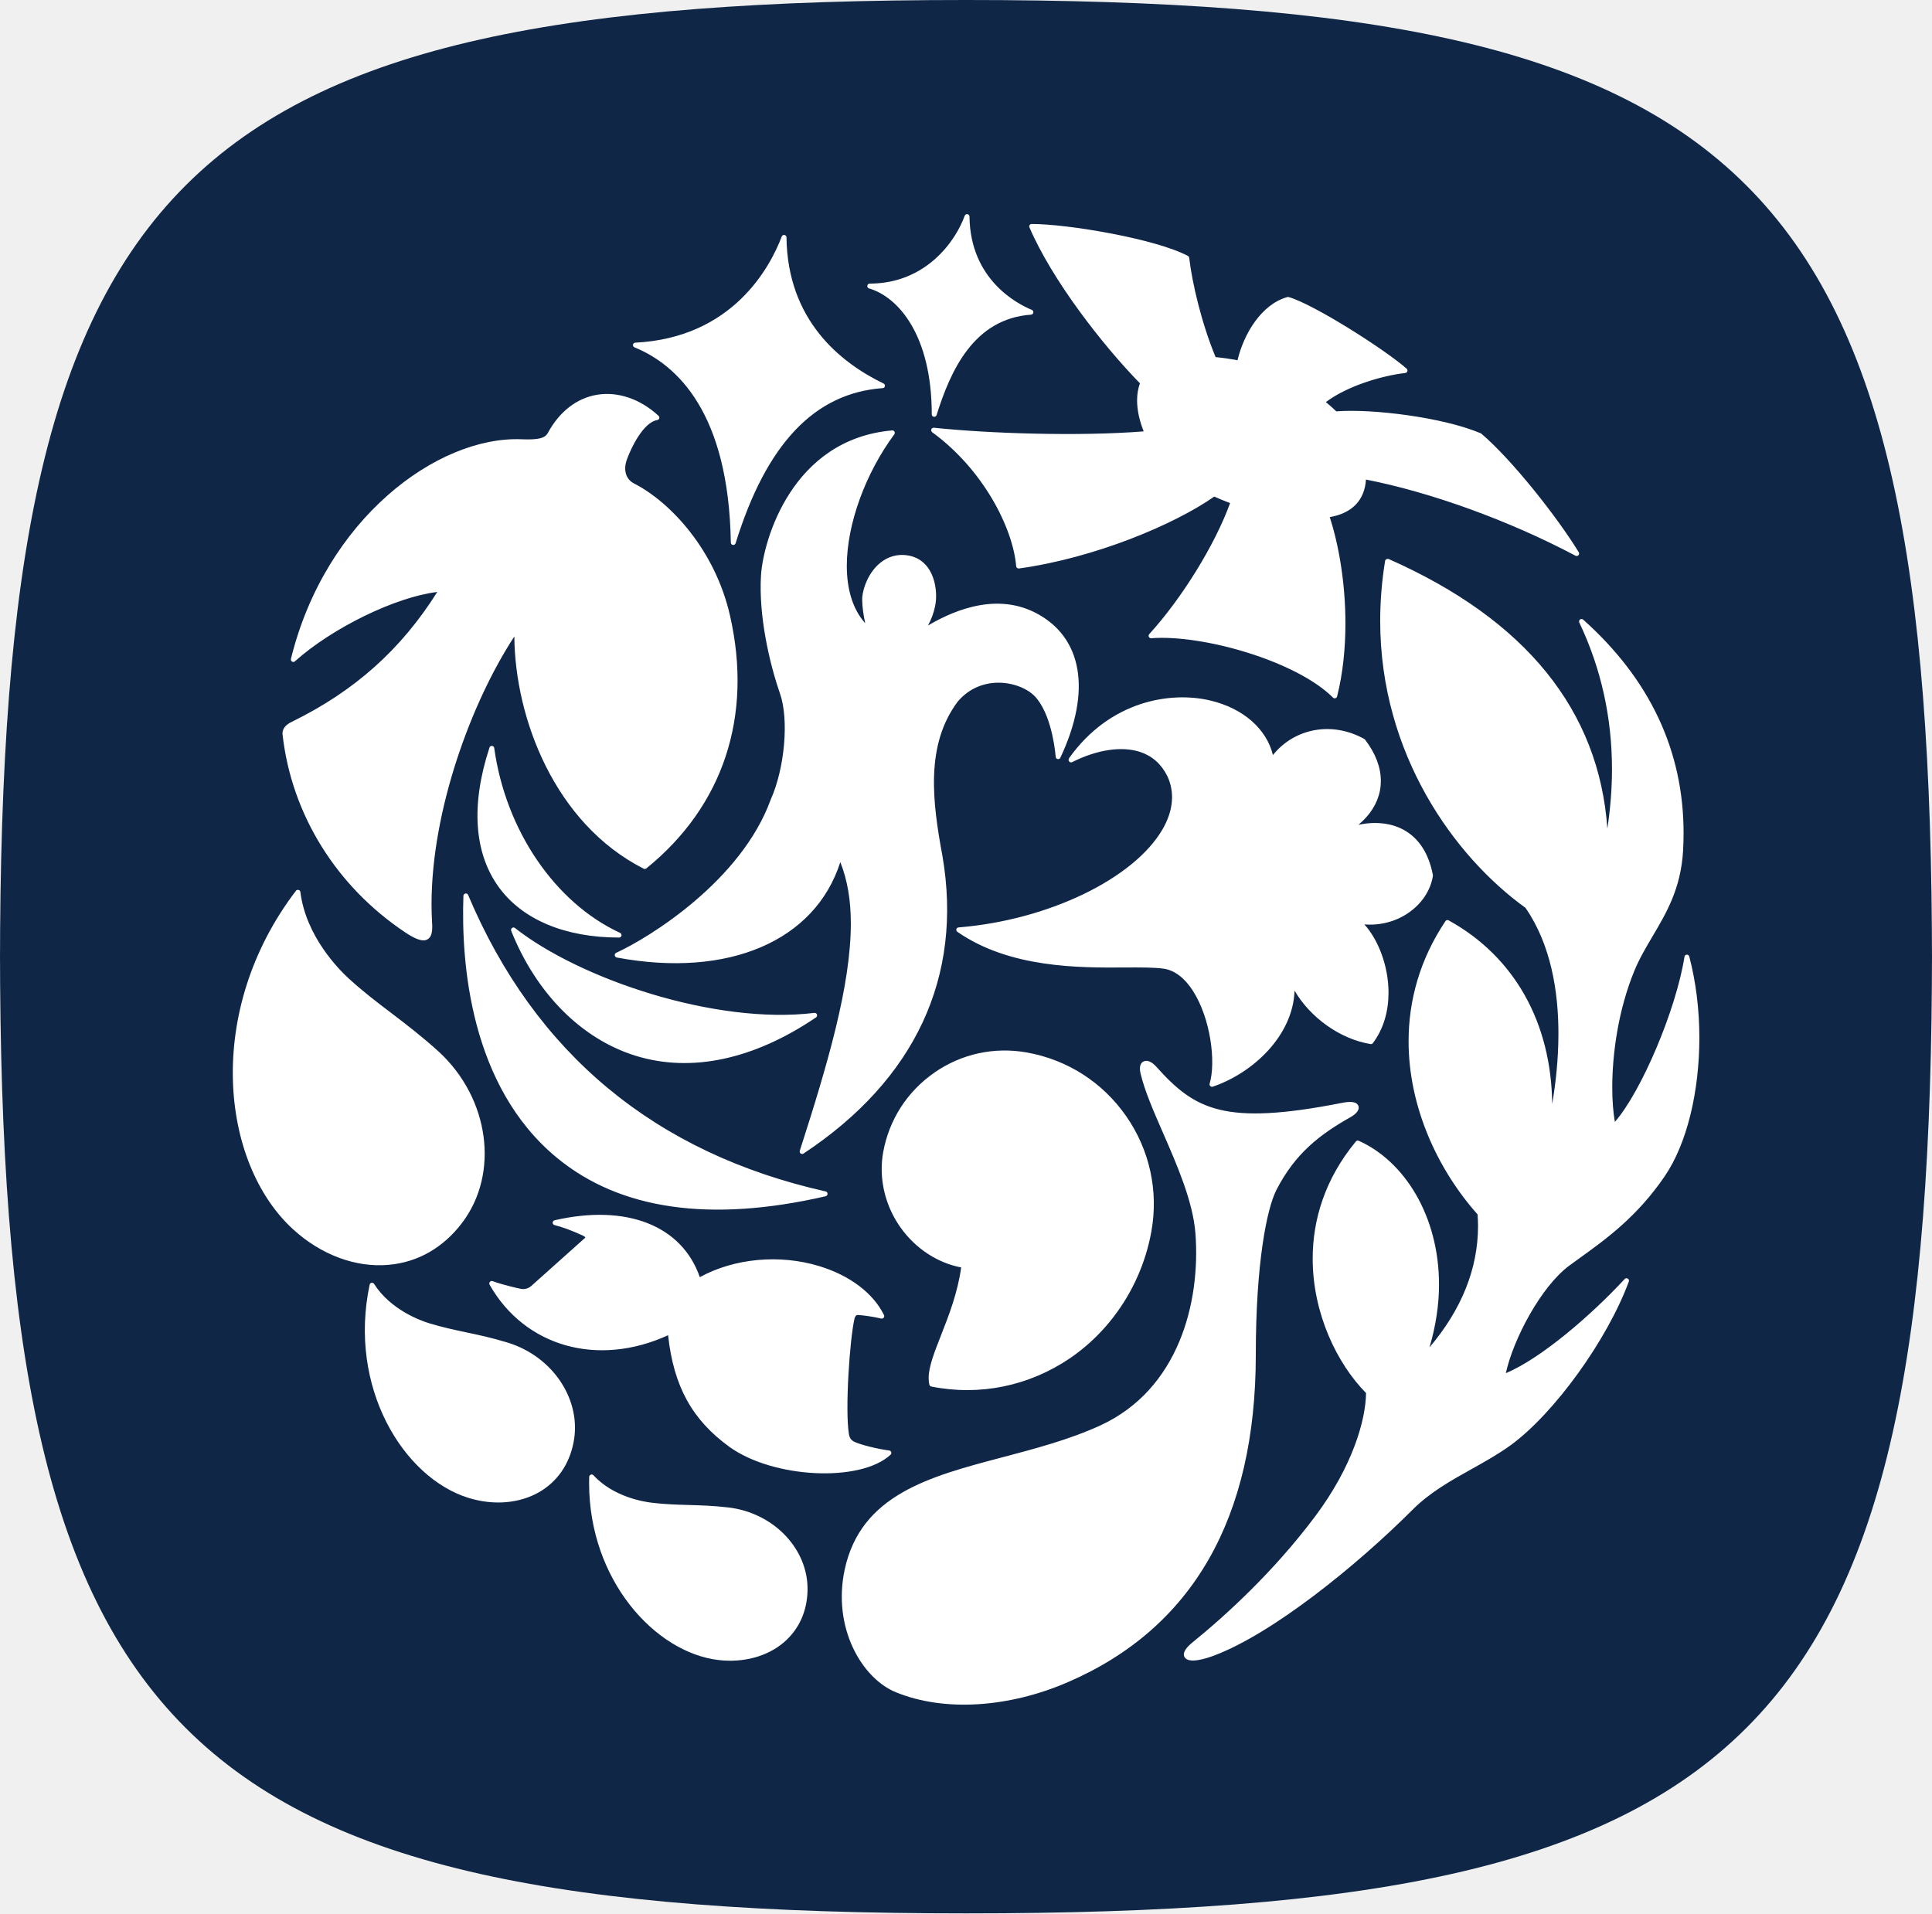
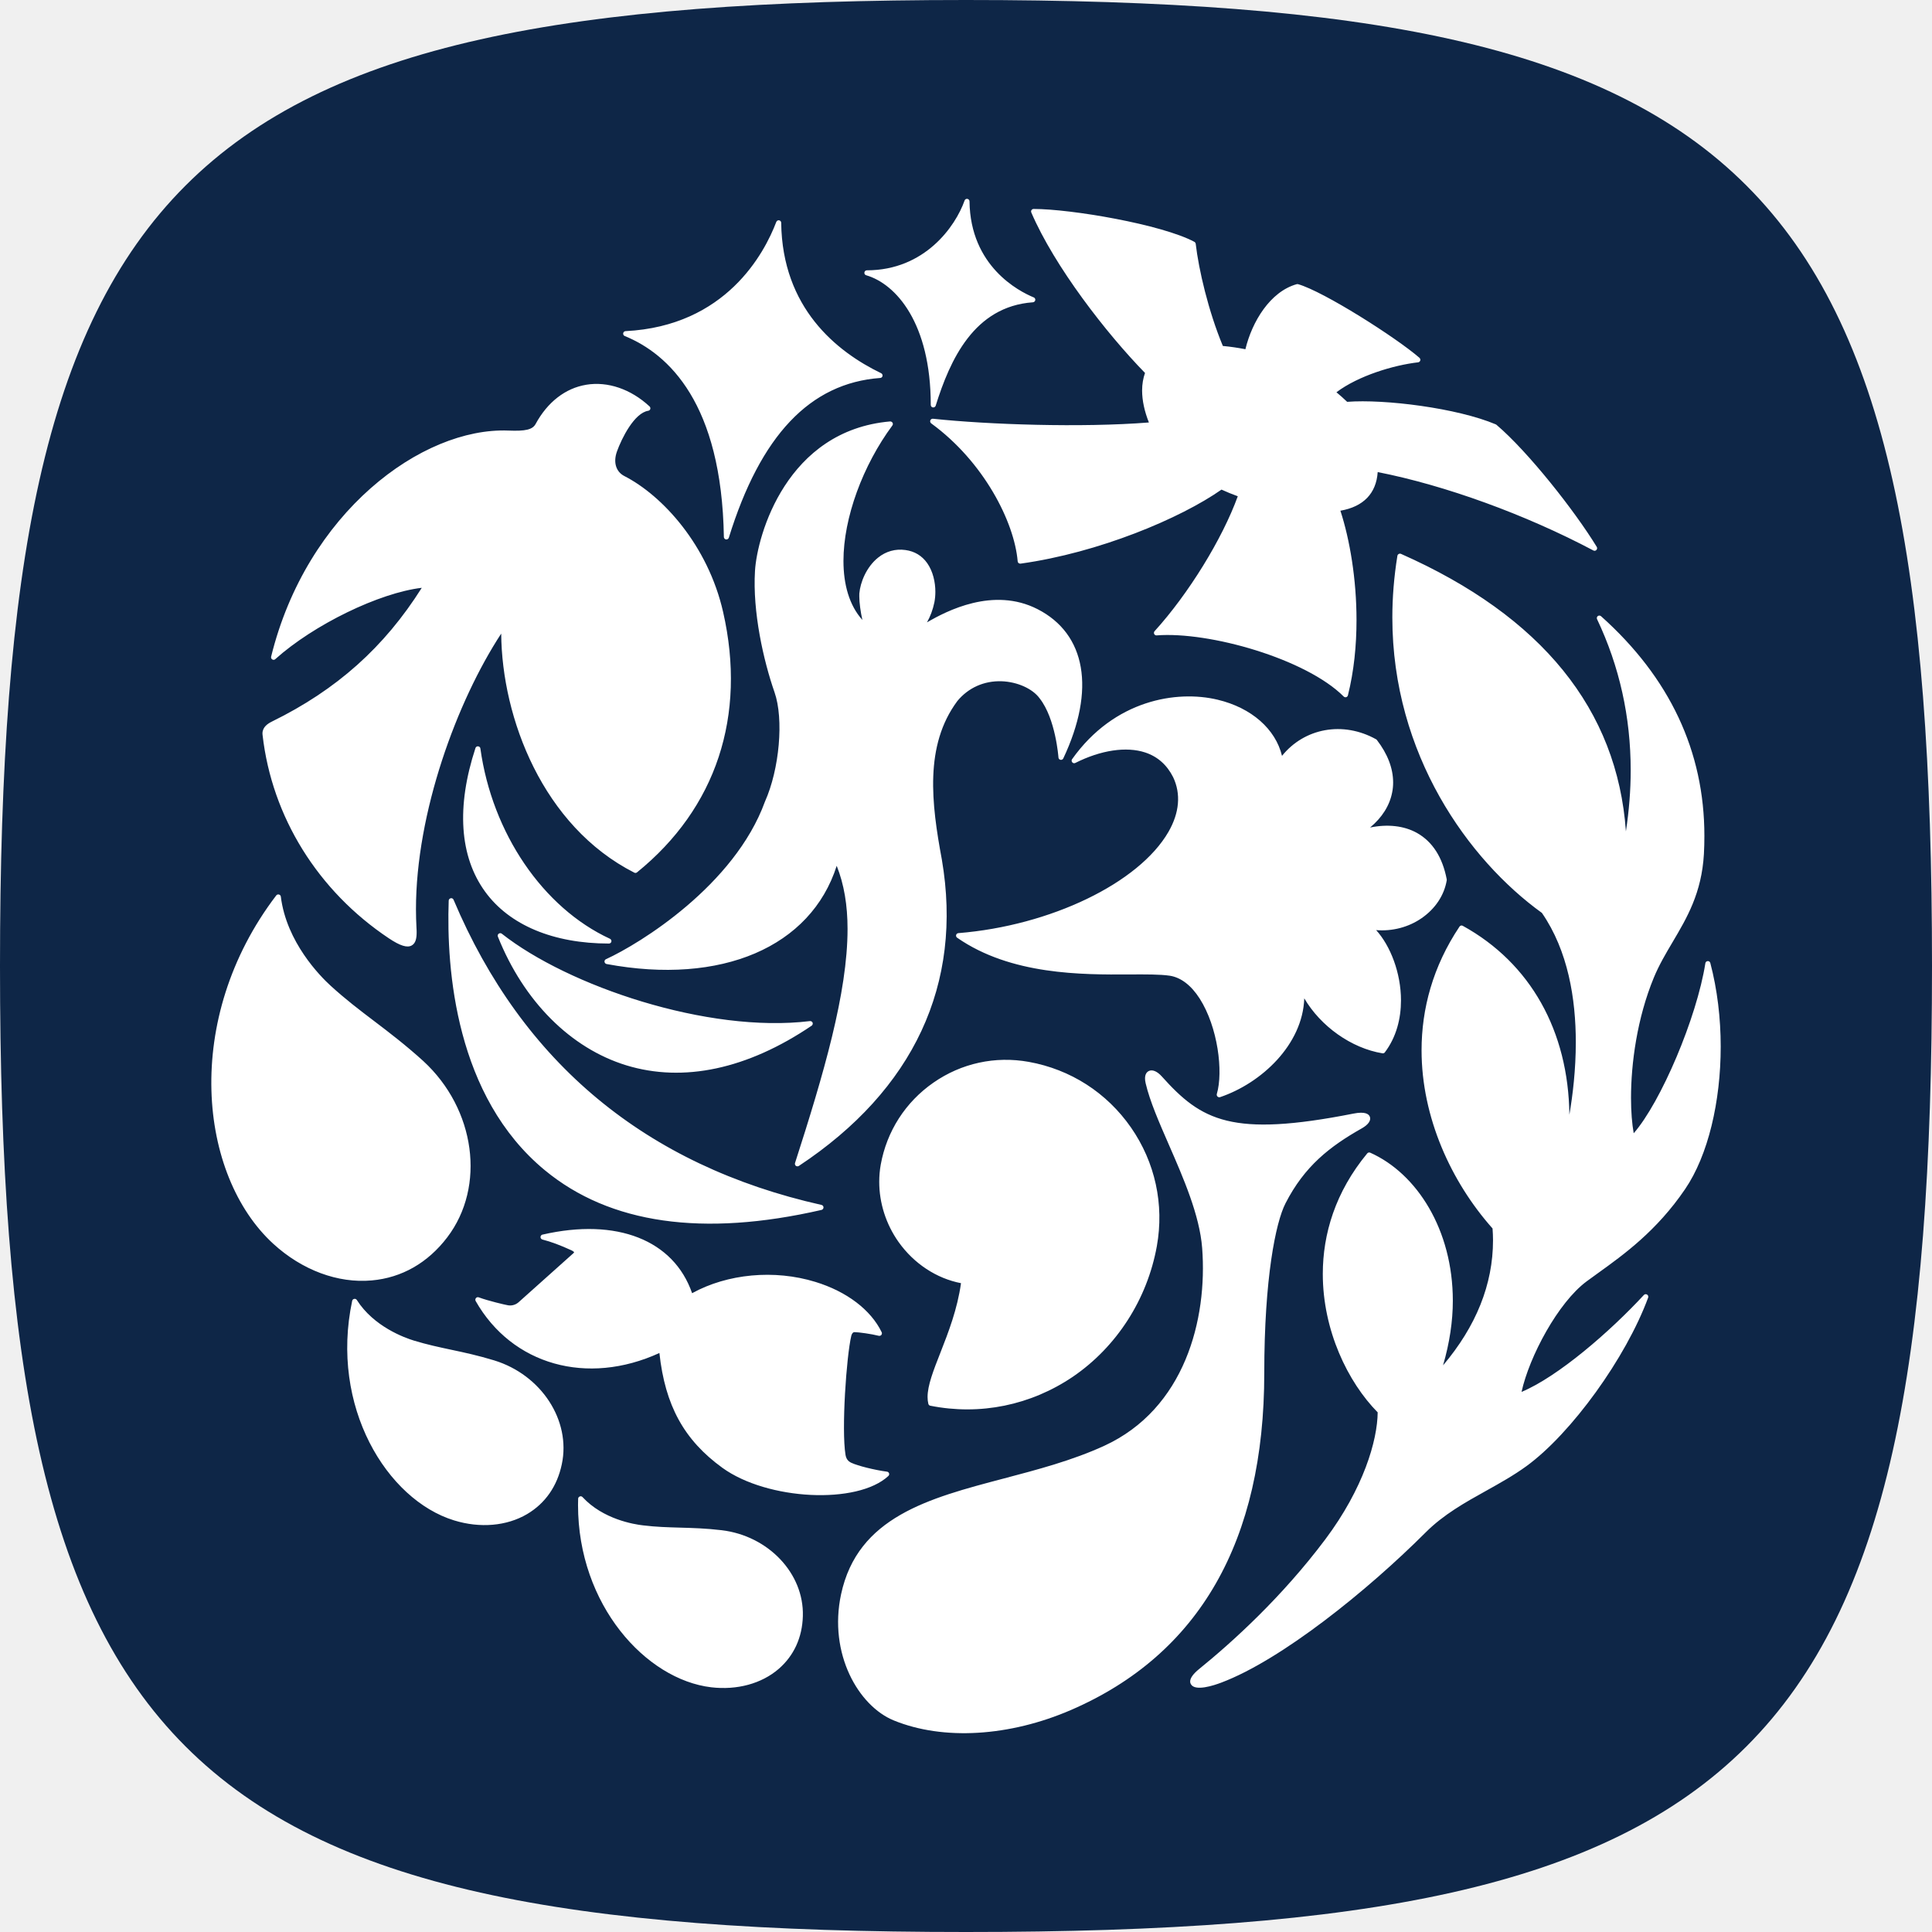
- <svg xmlns="http://www.w3.org/2000/svg" id="_レイヤー_1" data-name="レイヤー 1" viewBox="0 0 360 356.57">
+ <svg xmlns="http://www.w3.org/2000/svg" id="Favicon" viewBox="0 0 1024 1024">
  <defs>
    <style>
      .cls-1 {
        fill: #fff;
      }

      .cls-2 {
-         fill: #0f2647;
+         fill: #0e2647;
      }
    </style>
  </defs>
-   <path class="cls-2" d="M0,180C0,32.2,32.2,0,180,0c147.8,0,180,32.2,180,180v-3.43c0,147.8-32.2,180-180,180C32.2,356.57,0,324.37,0,176.57" />
-   <path id="ver1.1" class="cls-1" d="M258.34,104.21c-.13.06-.22.19-.25.33-.62,3.83-.91,7.57-.91,11.16,0,24.83,13.82,43.93,27.07,53.48,4.75,6.87,6.14,15.59,6.14,23.43,0,4.96-.55,9.54-1.16,13.11-.18-15.14-7.02-27.43-19.29-34.2-.21-.13-.46-.06-.6.14-4.83,7.21-6.87,14.89-6.87,22.39,0,12.16,5.36,23.84,12.85,32.26.05.72.09,1.43.09,2.14,0,7.99-3.07,15.58-9.04,22.64,1.19-4.06,1.77-7.99,1.77-11.69,0-12.83-6.49-23.04-14.97-26.81-.18-.08-.4-.03-.53.14-5.78,6.99-8.04,14.61-8.04,21.82,0,10.21,4.52,19.56,9.94,25.05-.05,5.1-2.56,13.75-9.49,23-7.83,10.44-16.74,18.52-22.83,23.46-1.09.88-1.63,1.65-1.63,2.27,0,.18.04.34.14.49.76,1.32,4.1.24,5.51-.3,10.86-4.09,26.41-16.61,37-27.2,3.22-3.22,7.14-5.41,10.94-7.53,2.45-1.37,5-2.79,7.29-4.45,8.14-5.93,18.02-19.62,22.04-30.52.07-.2,0-.43-.2-.54-.19-.12-.43-.09-.58.08-6.15,6.65-15.53,14.78-22.14,17.54,1.4-6.41,6.61-16.17,11.78-20.01l2.01-1.46c4.76-3.42,10.69-7.69,15.81-15.22,4.19-6.13,6.46-15.87,6.46-25.82,0-5.14-.62-10.35-1.88-15.14-.05-.21-.26-.36-.46-.34-.22,0-.4.16-.43.38-1.56,9.9-8.06,25.17-12.97,30.78-.3-1.71-.49-3.89-.49-6.4,0-6.24,1.1-14.43,4.13-21.78.95-2.3,2.15-4.32,3.41-6.45,2.57-4.36,5.25-8.86,5.66-15.94.06-1.1.09-2.18.09-3.26,0-15.3-6.27-28.66-18.71-39.77-.17-.14-.41-.15-.58-.03-.12.1-.18.23-.18.38,0,.06.01.12.04.19,4.06,8.55,6.09,17.7,6.09,27.36,0,3.62-.3,7.29-.86,11.05-1.56-22.07-15.24-38.95-40.72-50.23-.13-.06-.28-.05-.4.02ZM213.06,197.82c-.35.18-.89.71-.54,2.2.76,3.26,2.45,7.11,4.23,11.19,2.59,5.94,5.54,12.69,6,18.63.98,12.92-3.15,29.11-17.74,35.81-5.79,2.65-12.08,4.3-18.16,5.91-13.61,3.59-26.46,6.96-29.46,20.97-2.3,10.77,3.16,20.23,9.56,22.84,8.93,3.65,20.93,2.93,32.09-1.91,23.2-10.05,34.96-30.58,34.96-61,0-17.12,2.07-27.25,3.84-30.7,3.45-6.74,8.01-10.3,13.81-13.57,1.17-.66,1.72-1.44,1.47-2.09-.18-.51-.85-1.01-2.96-.59-22.07,4.36-27.52,1.29-34.7-6.72-.85-.95-1.74-1.31-2.39-.97ZM111.24,73.57c-3.75.62-7,3.13-9.15,7.1-.55,1.01-1.79,1.32-4.92,1.19-15.68-.61-36.55,14.86-42.96,40.93-.05.2.04.4.21.5.18.11.39.09.54-.05,6.99-6.27,18.85-12.02,26.52-12.92-6.77,10.75-15.4,18.46-27.13,24.21-.75.37-1.71.99-1.71,2.17,0,.09,0,.18.02.26,1.68,14.82,10.01,28.23,22.85,36.8,2.05,1.37,3.34,1.77,4.16,1.29.71-.4.87-1.31.87-2.35,0-.25,0-.51-.03-.77-.06-1.14-.1-2.27-.1-3.41,0-17.53,7.41-37.66,15.43-49.91.12,15.29,7.54,34.86,24.09,43.27.16.09.35.07.5-.04,14.34-11.61,19.88-28.35,15.59-47.14-2.75-12.09-10.96-21.05-17.87-24.6-1.53-.78-2.05-2.5-1.34-4.46.85-2.38,3.14-6.96,5.66-7.36.18-.03.32-.15.37-.31.05-.17,0-.36-.13-.48-3.39-3.14-7.57-4.57-11.48-3.92ZM166.26,80.21c-18.72,1.63-24.07,20.56-24.46,27.05-.45,7.41,1.53,16.21,3.54,21.98,1.69,4.84.9,13.9-1.74,19.8-5.51,15.15-22.65,25.72-28.78,28.52-.19.09-.29.27-.27.47.03.2.18.37.37.41,20.8,3.88,36.97-3.08,41.66-17.78,1.34,3.36,1.96,7.16,1.96,11.42,0,11.58-4.32,26.25-9.51,42.37-.01.04-.02.09-.02.13,0,.14.06.29.18.38.16.11.38.12.54.01,20.79-13.76,29.74-32.92,25.88-55.46h0c-1.88-10.1-3.2-20.63,2.81-28.71,1.98-2.4,4.83-3.67,8-3.57,2.85.1,5.63,1.35,6.9,3.12,2.88,3.67,3.39,10.62,3.39,10.69,0,.21.17.38.38.42.21.04.4-.07.49-.25,5.88-12.45,4.13-22.55-4.68-27.04-8-4.07-16.44.33-19.99,2.4.61-1.1,1.06-2.28,1.34-3.63.11-.57.18-1.21.18-1.9,0-1.73-.43-3.7-1.48-5.19-.95-1.34-2.28-2.14-3.95-2.37-1.8-.25-3.51.23-4.94,1.38-2.11,1.69-3.22,4.48-3.4,6.5,0,.16,0,.32,0,.49,0,1.14.24,2.87.56,4.29-2.37-2.64-3.43-6.42-3.43-10.69,0-7.82,3.52-17.31,8.85-24.51.07-.08.09-.18.09-.27s-.01-.16-.06-.23c-.08-.16-.26-.24-.44-.24ZM86.73,166.52c-.22.04-.37.21-.38.43-.44,12.5,1.25,35.47,17.41,48.8,11.77,9.72,28.61,12.12,50.09,7.18.21-.05.35-.24.35-.46,0-.21-.14-.4-.36-.44-31.74-7.12-54.15-25.71-66.61-55.24-.08-.2-.29-.33-.5-.28ZM91.2,139.34c-3.48,10.62-2.88,19.62,1.74,25.98,4.4,6.07,12.36,9.4,22.42,9.4.21,0,.4-.14.44-.35.05-.2-.06-.42-.25-.52-12.13-5.6-21.33-19.11-23.46-34.46-.02-.21-.2-.37-.42-.38-.21-.03-.41.1-.47.32ZM95.41,172.94c-.16.12-.23.34-.15.54,4.68,11.71,13.16,20.19,23.24,23.29,10.34,3.17,21.94.69,33.56-7.17.17-.12.24-.35.17-.55-.07-.19-.28-.31-.49-.29-18.49,2.26-43.77-6.35-55.78-15.82-.15-.13-.39-.13-.56,0ZM145.66,44.09c-2.14,5.64-9.1,18.85-27.29,19.77-.21,0-.39.17-.42.38-.03.21.08.42.28.49,7.97,3.26,17.55,12.21,17.95,36.38,0,.23.17.41.39.45.22.03.44-.11.5-.32,5.74-18.53,14.7-27.98,27.4-28.91.21,0,.38-.16.42-.36.04-.21-.07-.41-.25-.5-8.15-3.94-17.9-11.86-18.09-27.23,0-.22-.16-.41-.38-.45s-.43.09-.51.29ZM179.75,40.21c-1.65,4.7-7.24,12.64-17.69,12.64-.22,0-.42.16-.45.4-.04.22.1.44.32.5,5.4,1.57,11.69,8.65,11.69,23.47,0,.23.16.43.39.45.23.04.44-.1.51-.32,2.6-8.31,6.94-17.95,17.6-18.71.21-.02.39-.18.43-.39.03-.21-.09-.43-.28-.5-2.69-1.11-11.48-5.62-11.62-17.39,0-.22-.16-.4-.38-.45-.22-.04-.44.09-.5.3ZM55.14,166.01c-17.07,22.39-14.06,50.69-.54,63.07h0c5.21,4.77,11.7,7.19,17.83,6.63,5.42-.48,10.14-3.17,13.65-7.79,7.02-9.22,5.13-23.23-4.32-31.93-3.25-2.94-6.14-5.14-8.92-7.26-2.67-2.02-5.18-3.94-7.86-6.38-1.85-1.7-7.98-7.86-9.01-16.13-.02-.18-.15-.32-.34-.37-.18-.05-.37,0-.49.15ZM69.25,239.05c-.19.03-.33.17-.37.36-4.06,19.12,6.26,35.98,18.44,39.74h0c4.71,1.45,9.53,1.03,13.23-1.13,3.28-1.94,5.45-5.04,6.28-9.01,1.69-7.93-3.69-16.19-12.24-18.81-2.92-.89-5.38-1.42-7.77-1.92-2.25-.48-4.38-.93-6.78-1.66-1.65-.5-7.25-2.51-10.33-7.35-.1-.16-.28-.23-.47-.2ZM110.08,274.82c-.17.07-.29.22-.29.41-.02.38-.02.76-.02,1.14,0,18.09,12.3,31.6,24.12,32.99,4.66.54,9.11-.66,12.21-3.33,2.75-2.38,4.27-5.68,4.37-9.56.22-7.7-6.23-14.53-14.71-15.54-2.88-.34-5.26-.4-7.58-.47-2.2-.06-4.29-.12-6.65-.41-1.63-.18-7.24-1.1-10.95-5.12-.12-.14-.32-.19-.5-.12ZM133.89,309.36h0ZM174.1,199.9c-5.06,3.51-8.45,8.79-9.54,14.86-.18,1.02-.27,2.06-.27,3.09,0,3.81,1.21,7.66,3.51,10.9,2.79,3.92,6.88,6.6,11.3,7.45-.65,4.69-2.27,8.87-3.73,12.58-1.27,3.24-2.33,5.92-2.33,8.03,0,.43.04.85.14,1.24.05.18.18.31.35.34,9.02,1.8,18.19-.08,25.84-5.27,7.91-5.4,13.44-14.01,15.17-23.62,1.36-7.55-.31-15.18-4.68-21.48-4.39-6.31-10.95-10.53-18.51-11.88-6.07-1.09-12.2.24-17.26,3.76ZM199.2,141.34c-.12.18-.11.41.03.57.13.17.36.21.55.12,4.64-2.34,9.26-3.02,12.67-1.9,2.23.74,3.93,2.24,5.05,4.47,1.43,3.02,1.14,6.44-.85,9.9-5.35,9.27-21.34,16.98-38.03,18.33-.2.02-.37.14-.41.33-.05.18.02.39.18.49,9.75,6.77,22.63,6.7,31.17,6.65,2.97-.02,5.55-.03,7.33.23,2.01.31,3.87,1.74,5.4,4.13,3.31,5.18,4.3,13.26,3.11,17.28-.04.16,0,.35.12.46.12.12.3.16.46.11,7.48-2.53,14.96-9.51,15.24-17.89,2.96,5.05,8.52,9.03,14.16,9.95.17.03.34-.04.44-.18,2.07-2.76,2.91-6.09,2.91-9.4,0-4.97-1.92-9.88-4.5-12.72,2.9.23,5.84-.5,8.25-2.18,2.47-1.71,4.07-4.14,4.52-6.84.01-.05,0-.12,0-.17-.76-4-2.58-6.83-5.4-8.41-2.36-1.31-5.35-1.62-8.47-.97,2.16-1.8,3.54-3.97,4-6.37.12-.6.17-1.19.17-1.8,0-2.54-1-5.17-2.95-7.7-.03-.05-.09-.08-.14-.12-5.98-3.33-12.96-2.04-17.02,3-1.17-4.85-5.51-8.7-11.65-10.16-7.37-1.76-18.69,0-26.35,10.76ZM103.34,227.41c-.21.05-.35.23-.36.44h0c0,.22.14.39.34.45,1.52.38,3.23,1.02,5.22,1.93.4.18.51.33.52.38h0s-.02.05-.07.1l-10.04,8.98c-.74.61-1.52.56-1.82.51-.54-.09-3.63-.81-5.34-1.45-.18-.07-.39-.02-.51.14-.13.15-.14.35-.05.53,6.59,11.59,20.2,15.39,33.26,9.41,1.03,9.5,4.46,15.75,11.42,20.8,8.15,5.88,24.42,6.68,30.03,1.47.13-.12.18-.31.13-.48-.06-.17-.21-.3-.39-.31-2.21-.29-5.29-1.06-6.46-1.61-.61-.29-.92-.73-1.04-1.45-.74-4.58.16-17.77,1.05-21.54.08-.31.27-.65.57-.65.71,0,3.1.33,4.39.66.17.04.36-.02.47-.15.11-.14.14-.33.06-.49-1.96-4.05-6.33-7.37-12-9.11-7.45-2.29-15.94-1.47-22.32,2.04-3.33-9.62-13.63-13.69-27.08-10.6ZM191.86,41.94c-.05.08-.08.17-.08.25,0,.06.02.12.04.18,4.21,9.81,13.58,21.88,20.59,29.06-.34.96-.53,2.02-.53,3.17,0,1.8.43,3.79,1.23,5.79-12.19.97-29.14.38-39.09-.68-.21-.02-.4.11-.48.29-.07.2,0,.42.16.55,9.48,6.91,15.04,17.79,15.65,24.97.01.13.07.25.18.32.1.08.22.12.35.1,14.17-1.97,28.96-8.2,36.38-13.4.96.44,1.95.84,2.95,1.21-2.79,7.71-8.92,17.67-15.06,24.42-.08.08-.12.19-.12.3,0,.08.01.15.04.21.09.17.26.27.45.26,9.53-.74,27.03,4.23,33.86,11.06.11.12.29.16.44.12.17-.05.29-.17.33-.34,1.1-4.37,1.55-9.04,1.55-13.61,0-7.4-1.21-14.55-2.92-19.8,4.17-.73,6.49-3.14,6.75-7,12.19,2.39,26.73,7.67,39.04,14.19.19.1.42.06.55-.09.14-.15.17-.37.06-.55-4-6.55-12.44-17.25-18.16-22.11-.04-.04-.08-.06-.12-.07-6.99-2.96-20.11-4.6-26.9-4.08-.6-.58-1.26-1.16-1.94-1.73,3.97-2.99,10.37-4.91,14.79-5.42.18-.02.33-.15.39-.32.02-.05.02-.1.02-.14,0-.12-.06-.25-.15-.35-4.2-3.66-17.33-12.01-21.98-13.34-.08-.02-.17-.02-.25,0-4.83,1.35-8.1,6.81-9.29,11.78-1.34-.26-2.71-.46-4.08-.59-2.63-6.33-4.37-13.82-4.92-18.5-.02-.15-.12-.28-.25-.36-5.94-3.17-22.33-5.95-29.1-5.95-.15,0-.3.08-.38.21ZM214.48,118.01h-.04.04Z" />
+   <path id="Base" class="cls-2" d="M0,512C0,91.6,91.6,0,512,0c420.4,0,512,91.6,512,512,0,420.4-91.6,512-512,512C91.6,1024,0,932.4,0,512Z" />
+   <path id="logo" class="cls-1" d="M741.37,293.63c-.38.17-.65.54-.72.96-1.82,11.22-2.68,22.15-2.68,32.68,0,72.71,40.48,128.62,79.27,156.59,13.9,20.12,17.97,45.64,17.97,68.6,0,14.52-1.62,27.93-3.4,38.37-.54-44.32-20.55-80.31-56.49-100.12-.61-.37-1.36-.17-1.75.41-14.14,21.12-20.11,43.6-20.11,65.55,0,35.59,15.7,69.8,37.62,94.44.15,2.1.25,4.19.25,6.26,0,23.39-8.98,45.62-26.48,66.29,3.47-11.89,5.18-23.39,5.18-34.23,0-37.57-19.01-67.45-43.82-78.5-.53-.22-1.18-.07-1.56.41-16.93,20.46-23.54,42.77-23.54,63.89,0,29.9,13.24,57.28,29.09,73.35-.14,14.93-7.49,40.25-27.78,67.33-22.94,30.57-49,54.22-66.84,68.69-3.18,2.58-4.77,4.82-4.77,6.64,0,.51.13,1.01.4,1.44,2.23,3.88,12,.7,16.12-.87,31.78-11.98,77.32-48.62,108.34-79.64,9.42-9.43,20.9-15.85,32.04-22.04,7.18-4,14.64-8.17,21.33-13.04,23.83-17.36,52.77-57.43,64.52-89.35.2-.58-.03-1.25-.58-1.59-.55-.34-1.25-.26-1.69.22-18.01,19.47-45.47,43.26-64.84,51.37,4.11-18.77,19.36-47.36,34.49-58.58l5.88-4.27c13.94-10.02,31.29-22.53,46.29-44.58,12.25-17.96,18.9-46.47,18.9-75.59,0-15.05-1.81-30.31-5.51-44.32-.16-.63-.75-1.05-1.36-.99-.64.01-1.17.47-1.26,1.12-4.57,28.98-23.61,73.68-37.98,90.12-.89-4.99-1.43-11.39-1.43-18.73,0-18.28,3.21-42.24,12.1-63.78,2.8-6.75,6.29-12.64,9.98-18.88,7.54-12.76,15.38-25.93,16.56-46.67.18-3.23.25-6.39.25-9.55,0-44.8-18.37-83.9-54.78-116.44-.49-.41-1.2-.45-1.7-.08-.34.28-.53.68-.53,1.11,0,.18.04.35.13.55,11.88,25.05,17.82,51.83,17.82,80.1,0,10.61-.87,21.36-2.53,32.36-4.57-64.61-44.62-114.04-119.22-147.08-.38-.17-.82-.14-1.17.05ZM608.8,567.71c-1.04.54-2.6,2.07-1.58,6.45,2.23,9.56,7.18,20.82,12.39,32.77,7.59,17.39,16.22,37.15,17.56,54.56,2.88,37.83-9.22,85.22-51.95,104.84-16.96,7.77-35.37,12.6-53.18,17.3-39.85,10.5-77.48,20.38-86.26,61.39-6.75,31.53,9.26,59.24,27.98,66.86,26.16,10.68,61.29,8.57,93.96-5.58,67.92-29.43,102.37-89.54,102.37-178.6,0-50.13,6.05-79.78,11.24-89.89,10.1-19.73,23.46-30.15,40.42-39.74,3.42-1.92,5.03-4.2,4.32-6.12-.54-1.48-2.49-2.96-8.67-1.73-64.61,12.75-80.57,3.79-101.61-19.68-2.49-2.79-5.1-3.83-6.99-2.84ZM310.67,203.94c-10.99,1.81-20.5,9.17-26.79,20.79-1.62,2.95-5.24,3.86-14.4,3.48-45.91-1.8-107.02,43.51-125.78,119.85-.14.59.11,1.17.62,1.46.51.33,1.15.25,1.58-.15,20.46-18.35,55.18-35.18,77.65-37.82-19.83,31.46-45.1,54.05-79.42,70.89-2.18,1.09-5.02,2.89-5.02,6.35,0,.26.03.53.06.77,4.93,43.4,29.31,82.65,66.91,107.75,6.01,4.01,9.78,5.19,12.19,3.77,2.07-1.17,2.56-3.83,2.56-6.89,0-.72-.01-1.49-.08-2.25-.17-3.33-.28-6.63-.28-9.98,0-51.32,21.69-110.27,45.18-146.14.34,44.78,22.09,102.07,70.52,126.69.47.27,1.02.21,1.45-.13,41.99-33.98,58.19-83,45.64-138.03-8.06-35.39-32.09-61.65-52.32-72.02-4.48-2.28-6.01-7.32-3.93-13.07,2.5-6.97,9.18-20.38,16.56-21.54.52-.09.94-.43,1.09-.91.14-.51,0-1.04-.39-1.4-9.92-9.2-22.17-13.38-33.61-11.48ZM471.78,223.37c-54.8,4.77-70.46,60.19-71.62,79.21-1.32,21.71,4.47,47.45,10.36,64.35,4.96,14.17,2.64,40.7-5.09,57.97-16.14,44.35-66.3,75.3-84.25,83.49-.55.25-.84.8-.78,1.37.07.59.52,1.08,1.1,1.19,60.9,11.35,108.25-9.03,121.97-52.05,3.92,9.83,5.75,20.97,5.75,33.45,0,33.91-12.64,76.86-27.84,124.07-.04.13-.06.26-.06.39,0,.42.19.84.52,1.12.46.31,1.1.34,1.58.03,60.88-40.28,87.06-96.4,75.78-162.37h0c-5.5-29.58-9.36-60.42,8.24-84.06,5.81-7.02,14.15-10.75,23.42-10.45,8.35.3,16.49,3.94,20.21,9.12,8.45,10.75,9.92,31.09,9.94,31.3.03.61.5,1.12,1.1,1.23.61.11,1.18-.21,1.45-.74,17.21-36.44,12.08-66.03-13.7-79.16-23.42-11.92-48.14.98-58.53,7.03,1.79-3.22,3.1-6.68,3.92-10.64.32-1.68.51-3.56.51-5.56,0-5.07-1.25-10.83-4.33-15.2-2.79-3.93-6.68-6.28-11.55-6.94-5.28-.73-10.28.66-14.48,4.04-6.19,4.95-9.44,13.13-9.94,19.02-.02.46-.02.94-.02,1.45,0,3.34.69,8.41,1.64,12.56-6.95-7.74-10.03-18.8-10.03-31.3,0-22.9,10.3-50.68,25.92-71.77.19-.23.27-.53.27-.78s-.03-.47-.18-.67c-.25-.46-.78-.71-1.28-.69ZM238.93,476.09c-.63.11-1.09.62-1.11,1.27-1.28,36.6,3.66,103.85,50.96,142.89,34.46,28.45,83.77,35.47,146.66,21.03.6-.16,1.03-.69,1.03-1.34,0-.62-.42-1.16-1.05-1.3-92.92-20.85-158.54-75.27-195.02-161.75-.24-.58-.86-.96-1.47-.81ZM252,396.5c-10.19,31.09-8.44,57.43,5.1,76.08,12.88,17.76,36.2,27.52,65.65,27.52.62,0,1.17-.42,1.29-1.02.15-.59-.19-1.23-.74-1.51-35.51-16.39-62.45-55.96-68.69-100.88-.07-.61-.59-1.07-1.22-1.12-.62-.07-1.19.3-1.39.93ZM264.33,494.87c-.48.35-.68.99-.43,1.59,13.71,34.27,38.53,59.12,68.04,68.18,30.26,9.27,64.25,2.02,98.25-21,.51-.35.71-1.01.51-1.6-.22-.54-.81-.91-1.43-.84-54.13,6.61-128.16-18.6-163.31-46.32-.45-.37-1.14-.37-1.63,0ZM411.45,117.62c-6.27,16.52-26.64,55.2-79.91,57.89-.61.02-1.14.5-1.24,1.13-.09.62.23,1.23.81,1.45,23.34,9.54,51.38,35.76,52.56,106.52,0,.66.5,1.21,1.15,1.31.66.08,1.28-.31,1.48-.94,16.8-54.25,43.05-81.92,80.23-84.65.6-.01,1.12-.47,1.23-1.06.11-.6-.21-1.19-.74-1.46-23.85-11.53-52.41-34.72-52.97-79.74,0-.65-.47-1.19-1.11-1.3s-1.25.25-1.48.86ZM511.26,106.26c-4.84,13.76-21.18,37.01-51.8,37.01-.66,0-1.24.48-1.31,1.16-.12.65.29,1.28.94,1.46,15.8,4.6,34.23,25.34,34.23,68.73,0,.67.48,1.25,1.13,1.32.66.1,1.3-.3,1.49-.93,7.61-24.34,20.33-52.55,51.53-54.79.63-.06,1.13-.53,1.25-1.13.09-.62-.26-1.25-.82-1.46-7.87-3.24-33.61-16.46-34.04-50.92,0-.66-.48-1.18-1.13-1.31-.63-.11-1.28.26-1.47.87ZM146.43,474.57c-49.97,65.55-41.16,148.4-1.58,184.67h0c15.25,13.97,34.27,21.04,52.2,19.41,15.87-1.4,29.68-9.29,39.97-22.79,20.57-26.99,15.01-68.03-12.66-93.48-9.51-8.61-17.97-15.05-26.13-21.25-7.81-5.92-15.17-11.53-23.01-18.69-5.43-4.96-23.38-23.02-26.38-47.24-.06-.51-.44-.95-.99-1.08-.51-.15-1.07.02-1.42.45ZM187.75,688.44c-.55.07-.96.49-1.09,1.04-11.88,55.98,18.33,105.36,53.98,116.35h0c13.8,4.26,27.91,3.03,38.72-3.32,9.61-5.68,15.96-14.76,18.4-26.39,4.96-23.21-10.8-47.41-35.83-55.09-8.54-2.6-15.76-4.16-22.74-5.63-6.6-1.41-12.83-2.73-19.84-4.87-4.84-1.48-21.22-7.34-30.23-21.52-.3-.46-.83-.68-1.37-.58ZM307.29,793.17c-.51.19-.86.65-.86,1.2-.05,1.12-.06,2.22-.06,3.33,0,52.96,36.01,92.53,70.62,96.6,13.65,1.6,26.67-1.92,35.74-9.76,8.05-6.98,12.49-16.62,12.8-27.99.66-22.54-18.24-42.55-43.06-45.51-8.43-1-15.41-1.18-22.19-1.37-6.45-.18-12.55-.35-19.48-1.2-4.77-.54-21.18-3.21-32.05-14.98-.36-.42-.94-.54-1.45-.34ZM376.99,894.3h0ZM494.74,573.82c-14.81,10.29-24.74,25.74-27.94,43.51-.53,2.98-.79,6.03-.79,9.05,0,11.17,3.54,22.43,10.26,31.92,8.16,11.48,20.14,19.32,33.08,21.81-1.91,13.72-6.65,25.98-10.91,36.82-3.73,9.49-6.81,17.34-6.81,23.51,0,1.27.13,2.49.41,3.63.14.51.53.9,1.03.99,26.4,5.27,53.27-.23,75.66-15.42,23.16-15.82,39.35-41.01,44.42-69.15,3.98-22.1-.9-44.44-13.7-62.89-12.84-18.47-32.07-30.82-54.2-34.79-17.76-3.19-35.71.7-50.52,11.02ZM568.22,402.36c-.35.52-.31,1.2.09,1.68.39.49,1.06.62,1.6.35,13.59-6.85,27.11-8.85,37.1-5.55,6.52,2.16,11.5,6.56,14.78,13.08,4.2,8.83,3.35,18.85-2.48,28.98-15.66,27.14-62.49,49.72-111.34,53.68-.58.05-1.07.42-1.2.98-.15.53.06,1.13.54,1.45,28.54,19.83,66.27,19.6,91.26,19.47,8.69-.05,16.25-.09,21.45.67,5.87.91,11.32,5.08,15.82,12.09,9.69,15.16,12.58,38.83,9.1,50.59-.13.46,0,1.03.37,1.36.37.36.88.46,1.36.32,21.91-7.41,43.79-27.83,44.62-52.37,8.67,14.79,24.93,26.44,41.45,29.14.49.09,1.01-.13,1.28-.54,6.07-8.07,8.53-17.82,8.53-27.52,0-14.55-5.62-28.94-13.16-37.24,8.48.68,17.1-1.46,24.17-6.38,7.22-5.02,11.92-12.13,13.24-20.02.04-.15.03-.34,0-.5-2.24-11.72-7.55-20-15.82-24.63-6.9-3.84-15.66-4.73-24.8-2.85,6.33-5.28,10.36-11.62,11.7-18.64.36-1.74.51-3.48.51-5.26,0-7.44-2.93-15.13-8.64-22.53-.1-.15-.26-.25-.42-.35-17.52-9.75-37.95-5.96-49.84,8.8-3.43-14.19-16.13-25.47-34.11-29.76-21.57-5.16-54.71-.02-77.14,31.51ZM287.53,654.36c-.61.14-1.02.67-1.05,1.3h0c0,.63.42,1.14,1.01,1.32,4.45,1.13,9.45,2.99,15.27,5.66,1.17.52,1.49.97,1.52,1.12v.02s-.06.13-.19.29l-29.38,26.28c-2.16,1.78-4.45,1.63-5.34,1.5-1.59-.26-10.64-2.37-15.62-4.23-.53-.2-1.14-.05-1.49.4-.37.44-.41,1.03-.15,1.55,19.3,33.92,59.14,45.07,97.39,27.55,3.01,27.8,13.05,46.13,33.43,60.89,23.86,17.21,71.51,19.55,87.91,4.3.39-.36.54-.9.39-1.4-.18-.49-.62-.87-1.15-.9-6.47-.86-15.48-3.09-18.9-4.72-1.78-.85-2.7-2.15-3.05-4.25-2.18-13.41.47-52.04,3.08-63.07.23-.9.78-1.91,1.68-1.91,2.08,0,9.06.96,12.86,1.94.51.12,1.04-.06,1.38-.44.33-.42.41-.96.18-1.45-5.73-11.87-18.54-21.59-35.12-26.67-21.8-6.71-46.66-4.32-65.36,5.98-9.75-28.16-39.9-40.09-79.29-31.05ZM546.72,111.32c-.15.23-.23.49-.23.74,0,.17.05.35.1.52,12.34,28.72,39.77,64.06,60.29,85.09-.98,2.8-1.54,5.9-1.54,9.29,0,5.28,1.26,11.08,3.6,16.96-35.7,2.83-85.31,1.12-114.45-1.98-.61-.05-1.18.31-1.4.85-.21.58-.02,1.23.47,1.61,27.75,20.23,44.05,52.1,45.83,73.11.03.38.21.72.51.94.3.23.65.34,1.01.29,41.5-5.77,84.78-24.01,106.51-39.24,2.81,1.29,5.71,2.47,8.63,3.53-8.18,22.58-26.13,51.74-44.09,71.5-.23.24-.35.55-.35.87,0,.23.04.43.13.62.25.5.76.8,1.3.75,27.9-2.16,79.13,12.39,99.15,32.4.33.34.84.47,1.28.36.49-.15.85-.51.96-1.01,3.21-12.8,4.55-26.47,4.55-39.85,0-21.67-3.53-42.6-8.54-57.98,12.22-2.13,19.01-9.18,19.77-20.48,35.69,7.01,78.26,22.46,114.31,41.55.55.3,1.22.18,1.61-.27.42-.43.5-1.09.19-1.62-11.71-19.17-36.42-50.5-53.18-64.73-.11-.11-.22-.17-.35-.22-20.47-8.65-58.88-13.47-78.77-11.94-1.76-1.71-3.69-3.4-5.68-5.07,11.63-8.77,30.35-14.39,43.3-15.87.52-.06.96-.45,1.13-.94.06-.14.06-.28.06-.4,0-.37-.17-.74-.45-1.02-12.3-10.7-50.74-35.16-64.36-39.06-.24-.06-.49-.06-.73,0-14.13,3.96-23.7,19.94-27.2,34.48-3.92-.77-7.95-1.36-11.95-1.73-7.71-18.54-12.8-40.48-14.39-54.16-.06-.45-.35-.81-.72-1.04-17.4-9.27-65.39-17.42-85.19-17.42-.45,0-.88.23-1.11.61ZM612.97,334.05h-.11.11Z" />
</svg>
